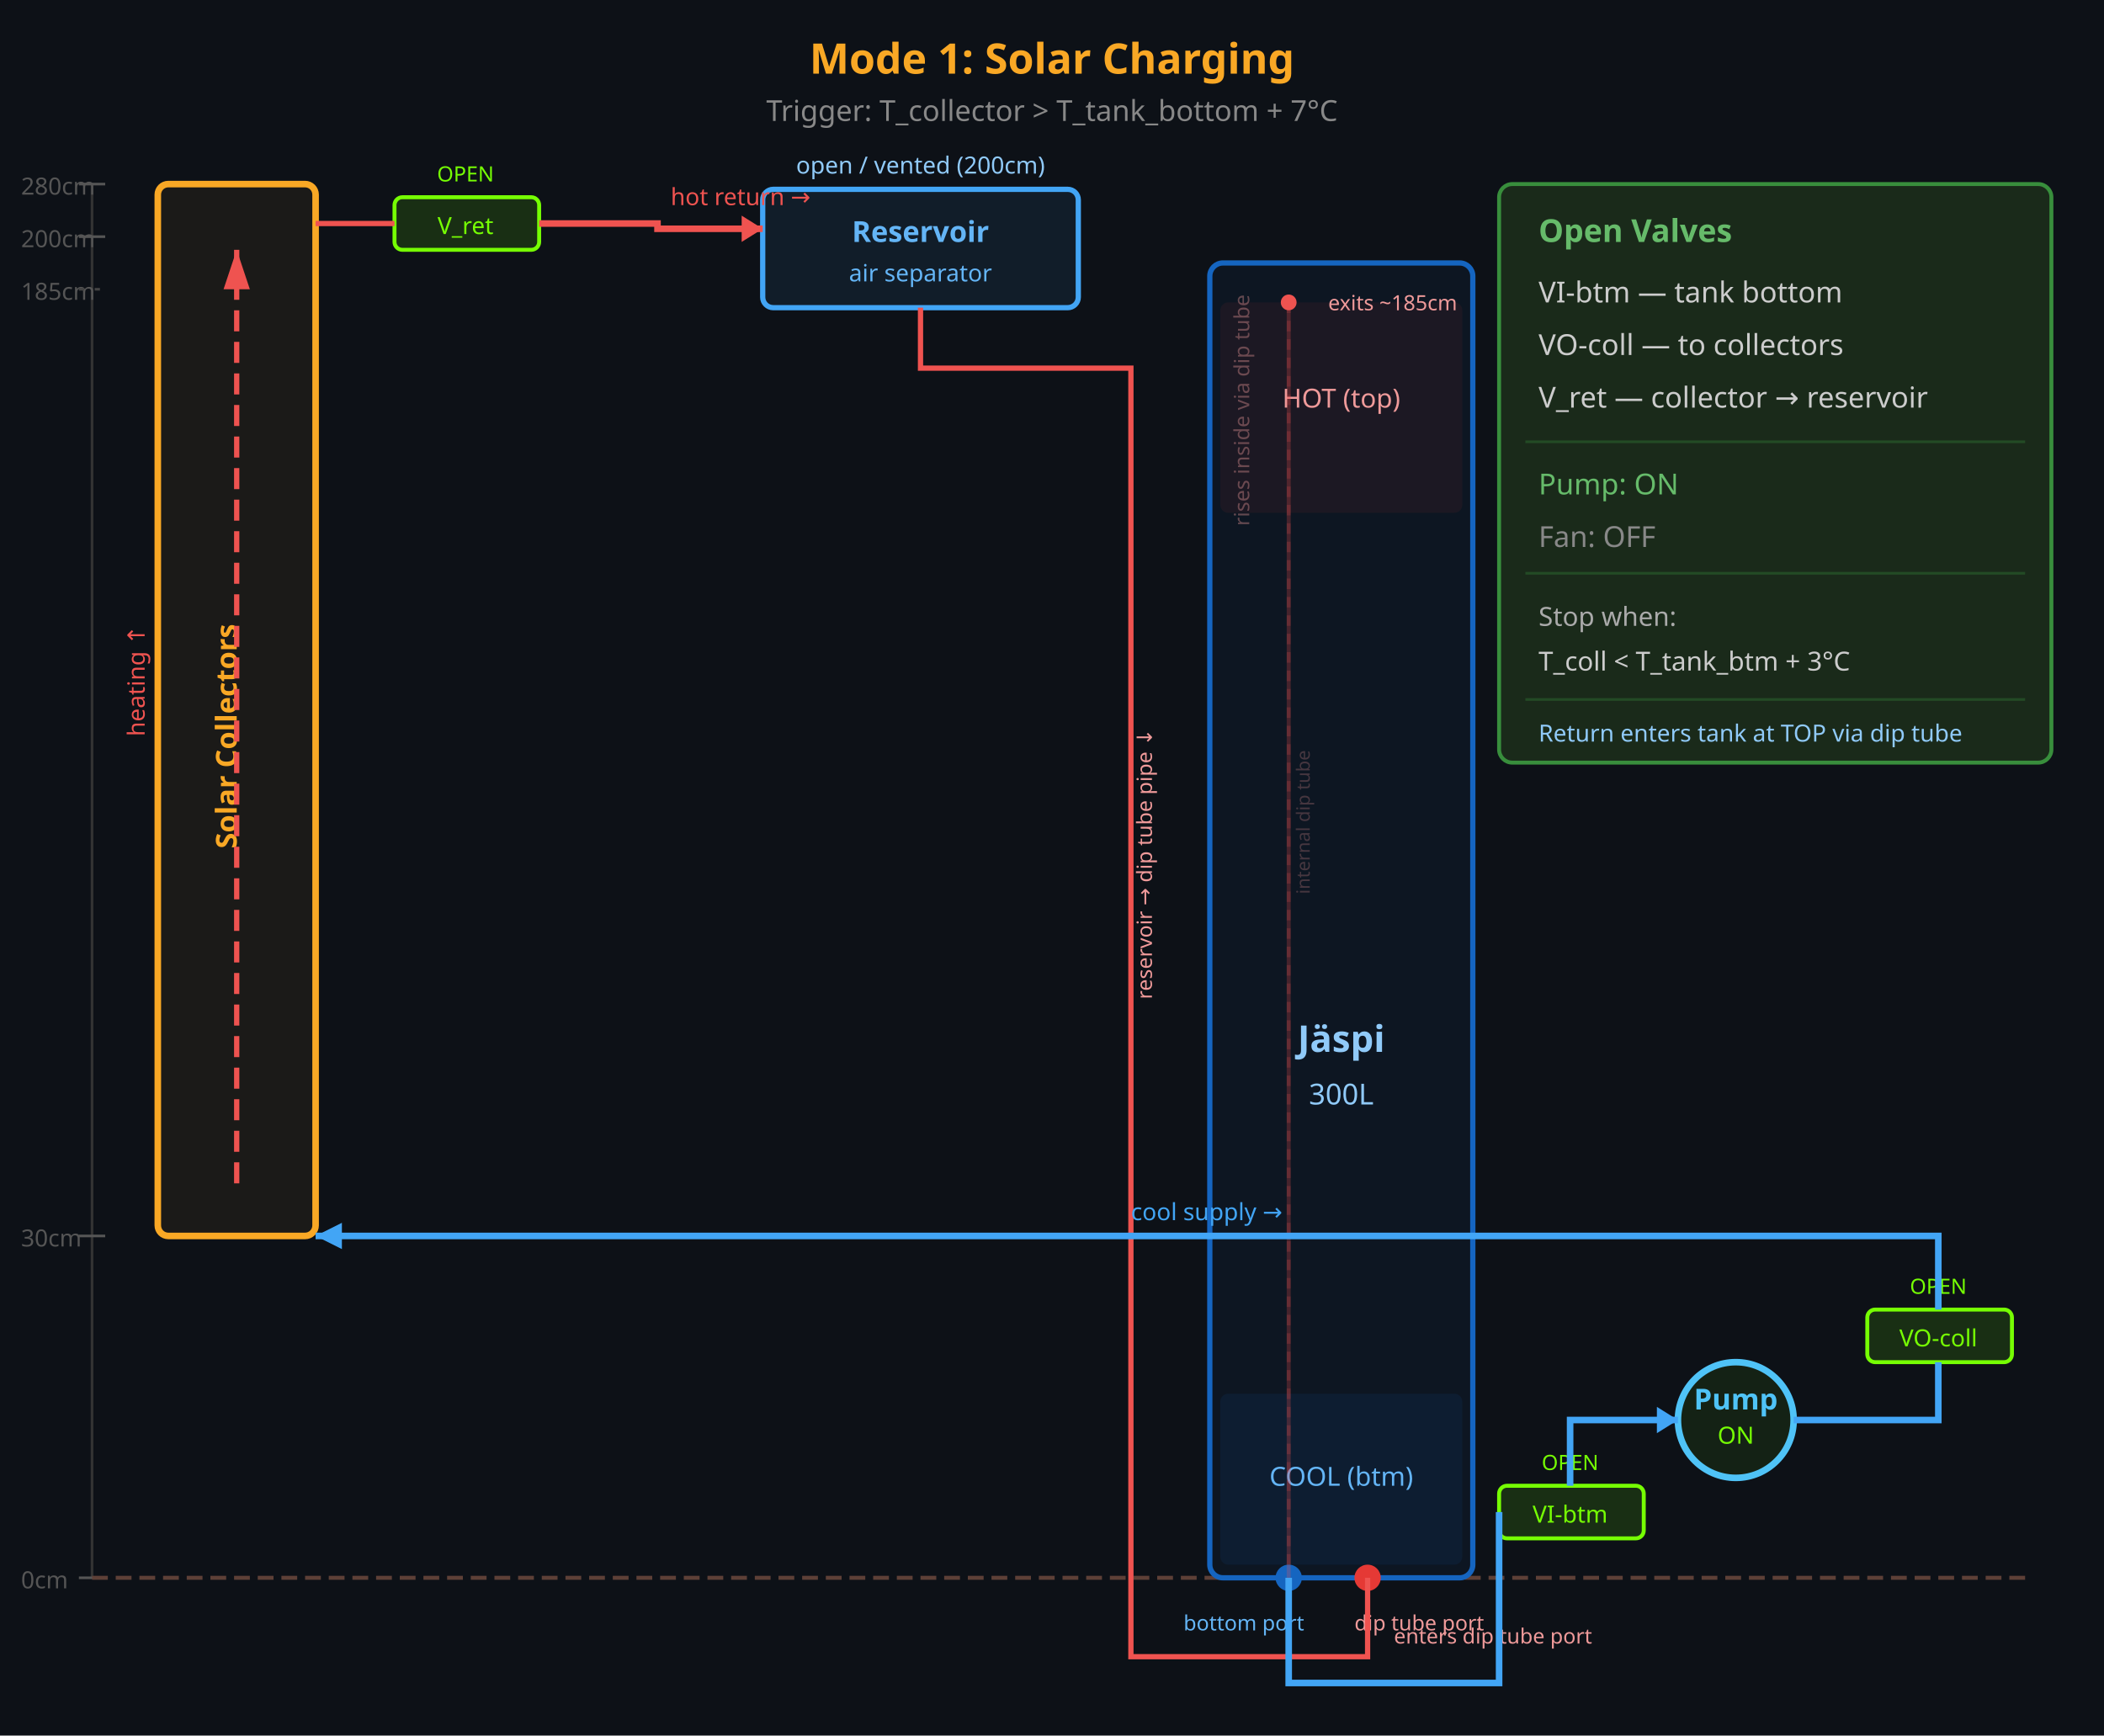
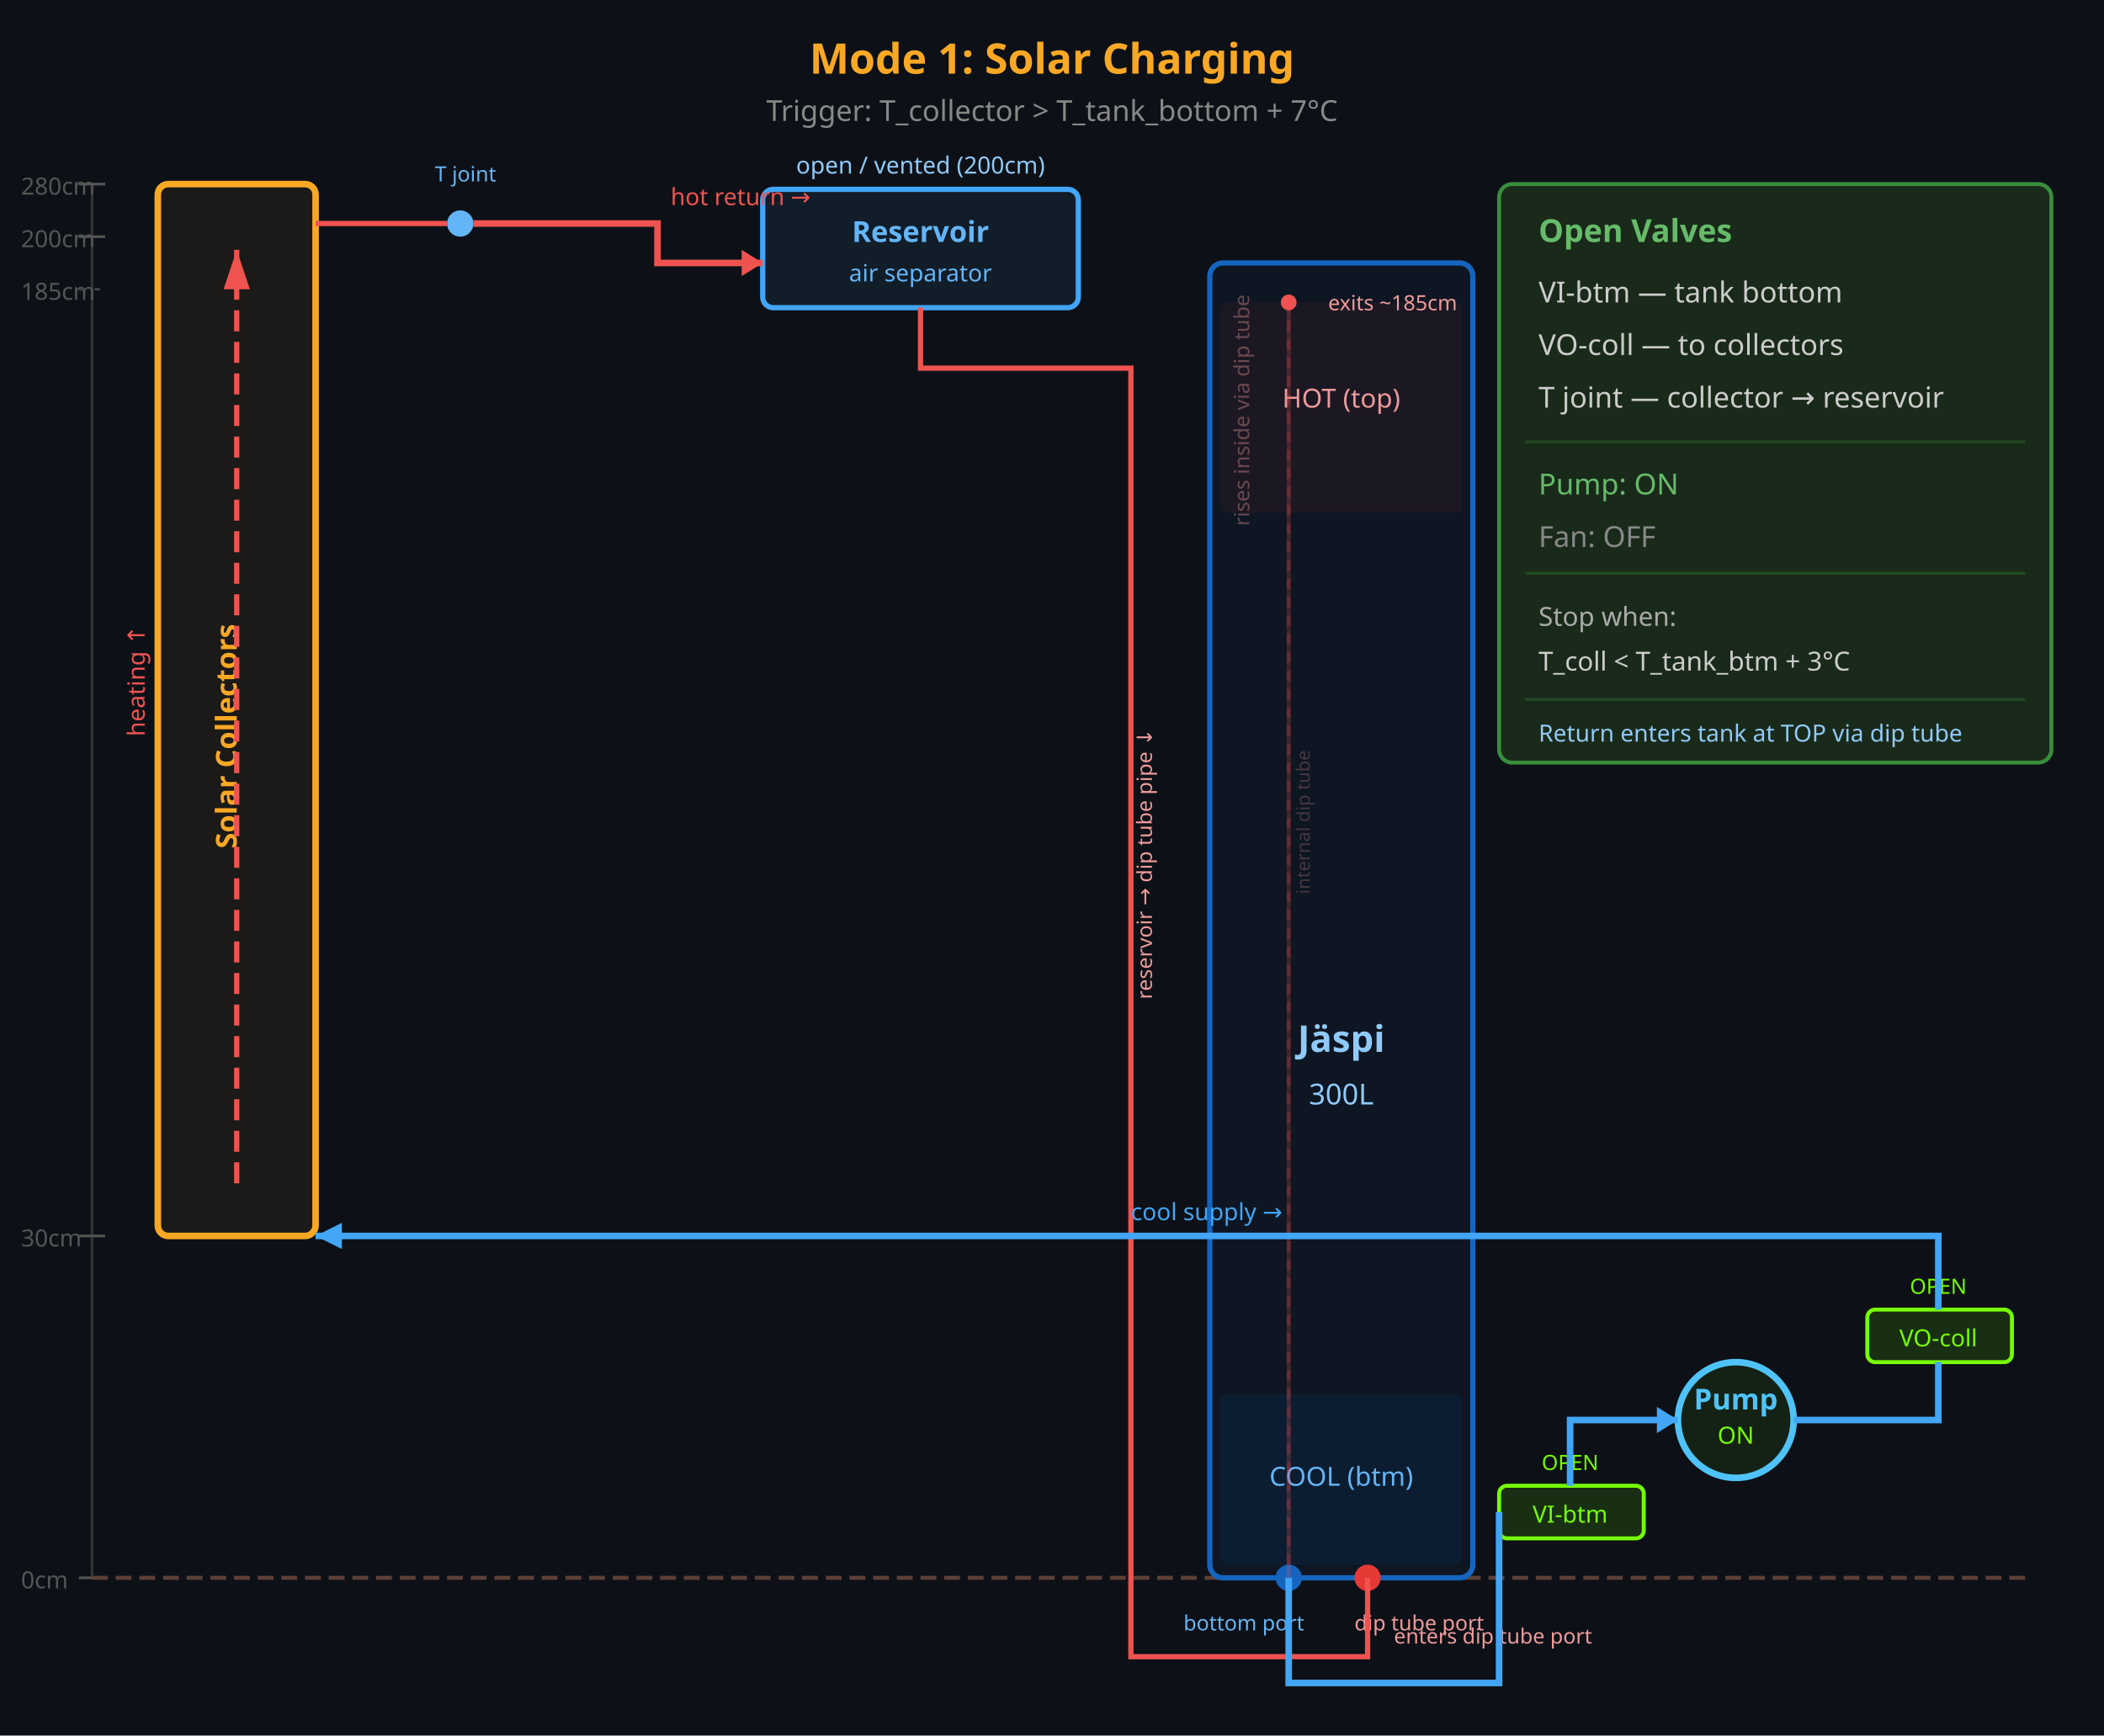
<svg xmlns="http://www.w3.org/2000/svg" viewBox="0 0 800 660" font-family="sans-serif" font-size="12">
  <rect width="800" height="660" fill="#0d1117" />
  <text x="400" y="28" fill="#f9a825" text-anchor="middle" font-size="16" font-weight="bold">Mode 1: Solar Charging</text>
  <text x="400" y="46" fill="#888" text-anchor="middle" font-size="11">Trigger: T_collector &gt; T_tank_bottom + 7°C</text>
  <line x1="35" y1="70" x2="35" y2="600" stroke="#333" stroke-width="1" />
  <text x="8" y="74" fill="#555" font-size="9">280cm</text>
  <line x1="30" y1="70" x2="40" y2="70" stroke="#555" />
  <text x="8" y="94" fill="#555" font-size="9">200cm</text>
  <line x1="30" y1="90" x2="40" y2="90" stroke="#555" />
  <text x="8" y="114" fill="#555" font-size="9">185cm</text>
  <line x1="30" y1="110" x2="40" y2="110" stroke="#444" stroke-dasharray="2,4" />
  <text x="8" y="474" fill="#555" font-size="9">30cm</text>
  <line x1="30" y1="470" x2="40" y2="470" stroke="#555" />
  <text x="8" y="604" fill="#555" font-size="9">0cm</text>
  <line x1="30" y1="600" x2="40" y2="600" stroke="#555" />
  <line x1="35" y1="600" x2="770" y2="600" stroke="#5d4037" stroke-width="1.5" stroke-dasharray="6,3" />
  <rect x="60" y="70" width="60" height="400" fill="#f9a82510" stroke="#f9a825" stroke-width="2.5" rx="4" />
  <text x="90" y="280" fill="#f9a825" text-anchor="middle" font-size="11" font-weight="bold" transform="rotate(-90 90 280)">Solar Collectors</text>
  <path d="M 90 450 L 90 95" fill="none" stroke="#ef5350" stroke-width="2" stroke-dasharray="8,4" />
  <polygon points="90,95 85,110 95,110" fill="#ef5350" />
  <text x="55" y="280" fill="#ef5350" font-size="9" transform="rotate(-90 55 280)">heating ↑</text>
-   <rect x="150" y="75" width="55" height="20" fill="#76ff0320" stroke="#76ff03" stroke-width="1.5" rx="3" />
-   <text x="177" y="89" fill="#76ff03" text-anchor="middle" font-size="9">V_ret</text>
-   <text x="177" y="69" fill="#76ff03" text-anchor="middle" font-size="8">OPEN</text>
-   <line x1="120" y1="85" x2="150" y2="85" stroke="#ef5350" stroke-width="2" />
+   <circle cx="175" cy="85" r="5" fill="#64b5f6" />
+   <text x="177" y="69" fill="#64b5f6" text-anchor="middle" font-size="8">T joint</text>
+   <line x1="120" y1="85" x2="170" y2="85" stroke="#ef5350" stroke-width="2" />
  <rect x="290" y="72" width="120" height="45" fill="#42a5f515" stroke="#42a5f5" stroke-width="2" rx="4" />
  <text x="350" y="92" fill="#64b5f6" text-anchor="middle" font-size="11" font-weight="bold">Reservoir</text>
  <text x="350" y="107" fill="#64b5f6" text-anchor="middle" font-size="9">air separator</text>
  <text x="350" y="66" fill="#90caf9" text-anchor="middle" font-size="9">open / vented (200cm)</text>
-   <path d="M 205 85 L 250 85 L 250 87 L 290 87" fill="none" stroke="#ef5350" stroke-width="2.5" />
-   <polygon points="290,87 282,82 282,92" fill="#ef5350" />
+   <path d="M 180 85 L 250 85 L 250 100 L 290 100" fill="none" stroke="#ef5350" stroke-width="2.5" />
+   <polygon points="290,100 282,95 282,105" fill="#ef5350" />
  <text x="255" y="78" fill="#ef5350" font-size="9">hot return →</text>
  <rect x="460" y="100" width="100" height="500" fill="#1565c010" stroke="#1565c0" stroke-width="2" rx="5" />
  <rect x="464" y="115" width="92" height="80" fill="#e5393512" rx="3" />
  <text x="510" y="155" fill="#ef9a9a" text-anchor="middle" font-size="10">HOT (top)</text>
  <rect x="464" y="530" width="92" height="65" fill="#1565c018" rx="3" />
  <text x="510" y="565" fill="#64b5f6" text-anchor="middle" font-size="10">COOL (btm)</text>
  <text x="510" y="400" fill="#90caf9" text-anchor="middle" font-size="14" font-weight="bold">Jäspi</text>
  <text x="510" y="420" fill="#90caf9" text-anchor="middle" font-size="11">300L</text>
  <line x1="490" y1="115" x2="490" y2="600" stroke="#ef535030" stroke-width="1.5" stroke-dasharray="4,3" />
  <text x="498" y="340" fill="#ef9a9a40" font-size="7" transform="rotate(-90 498 340)">internal dip tube</text>
  <circle cx="490" cy="115" r="3" fill="#ef5350" />
  <text x="505" y="118" fill="#ef9a9a" font-size="8">exits ~185cm</text>
  <circle cx="490" cy="600" r="5" fill="#1565c0" />
  <text x="450" y="620" fill="#64b5f6" font-size="8">bottom port</text>
  <circle cx="520" cy="600" r="5" fill="#e53935" />
  <text x="515" y="620" fill="#ef9a9a" font-size="8">dip tube port</text>
  <path d="M 350 117 L 350 140 L 430 140 L 430 630 L 520 630 L 520 600" fill="none" stroke="#ef5350" stroke-width="2" />
  <text x="438" y="380" fill="#ef9a9a" font-size="8" transform="rotate(-90 438 380)">reservoir → dip tube pipe ↓</text>
  <text x="530" y="625" fill="#ef9a9a" font-size="8">enters dip tube port</text>
  <path d="M 490 600 L 490 115" fill="none" stroke="#ef535040" stroke-width="1.5" />
  <text x="475" y="200" fill="#ef9a9a60" font-size="8" transform="rotate(-90 475 200)">rises inside via dip tube</text>
  <rect x="570" y="565" width="55" height="20" fill="#76ff0320" stroke="#76ff03" stroke-width="1.5" rx="3" />
  <text x="597" y="579" fill="#76ff03" text-anchor="middle" font-size="9">VI-btm</text>
  <text x="597" y="559" fill="#76ff03" text-anchor="middle" font-size="8">OPEN</text>
  <path d="M 490 600 L 490 640 L 570 640 L 570 575" fill="none" stroke="#42a5f5" stroke-width="2.5" />
  <circle cx="660" cy="540" r="22" fill="#76ff0312" stroke="#4fc3f7" stroke-width="2.5" />
  <text x="660" y="536" fill="#4fc3f7" text-anchor="middle" font-size="11" font-weight="bold">Pump</text>
  <text x="660" y="549" fill="#76ff03" text-anchor="middle" font-size="9">ON</text>
  <path d="M 597 565 L 597 540 L 638 540" fill="none" stroke="#42a5f5" stroke-width="2.5" />
  <polygon points="638,540 630,535 630,545" fill="#42a5f5" />
  <rect x="710" y="498" width="55" height="20" fill="#76ff0320" stroke="#76ff03" stroke-width="1.5" rx="3" />
  <text x="737" y="512" fill="#76ff03" text-anchor="middle" font-size="9">VO-coll</text>
  <text x="737" y="492" fill="#76ff03" text-anchor="middle" font-size="8">OPEN</text>
  <path d="M 682 540 L 737 540 L 737 518" fill="none" stroke="#42a5f5" stroke-width="2.5" />
  <path d="M 737 498 L 737 470 L 120 470" fill="none" stroke="#42a5f5" stroke-width="2.5" />
  <polygon points="120,470 130,465 130,475" fill="#42a5f5" />
  <text x="430" y="464" fill="#42a5f5" font-size="9">cool supply →</text>
  <rect x="570" y="70" width="210" height="220" fill="#1a2a1a" stroke="#388e3c" stroke-width="1.5" rx="5" />
  <text x="585" y="92" fill="#66bb6a" font-size="12" font-weight="bold">Open Valves</text>
  <text x="585" y="115" fill="#ccc" font-size="11">VI-btm — tank bottom</text>
  <text x="585" y="135" fill="#ccc" font-size="11">VO-coll — to collectors</text>
-   <text x="585" y="155" fill="#ccc" font-size="11">V_ret — collector → reservoir</text>
+   <text x="585" y="155" fill="#ccc" font-size="11">T joint — collector → reservoir</text>
  <line x1="580" y1="168" x2="770" y2="168" stroke="#388e3c55" />
  <text x="585" y="188" fill="#66bb6a" font-size="11">Pump: ON</text>
  <text x="585" y="208" fill="#888" font-size="11">Fan: OFF</text>
  <line x1="580" y1="218" x2="770" y2="218" stroke="#388e3c55" />
  <text x="585" y="238" fill="#aaa" font-size="10">Stop when:</text>
  <text x="585" y="255" fill="#ccc" font-size="10">T_coll &lt; T_tank_btm + 3°C</text>
  <line x1="580" y1="266" x2="770" y2="266" stroke="#388e3c55" />
  <text x="585" y="282" fill="#90caf9" font-size="9">Return enters tank at TOP via dip tube</text>
</svg>
